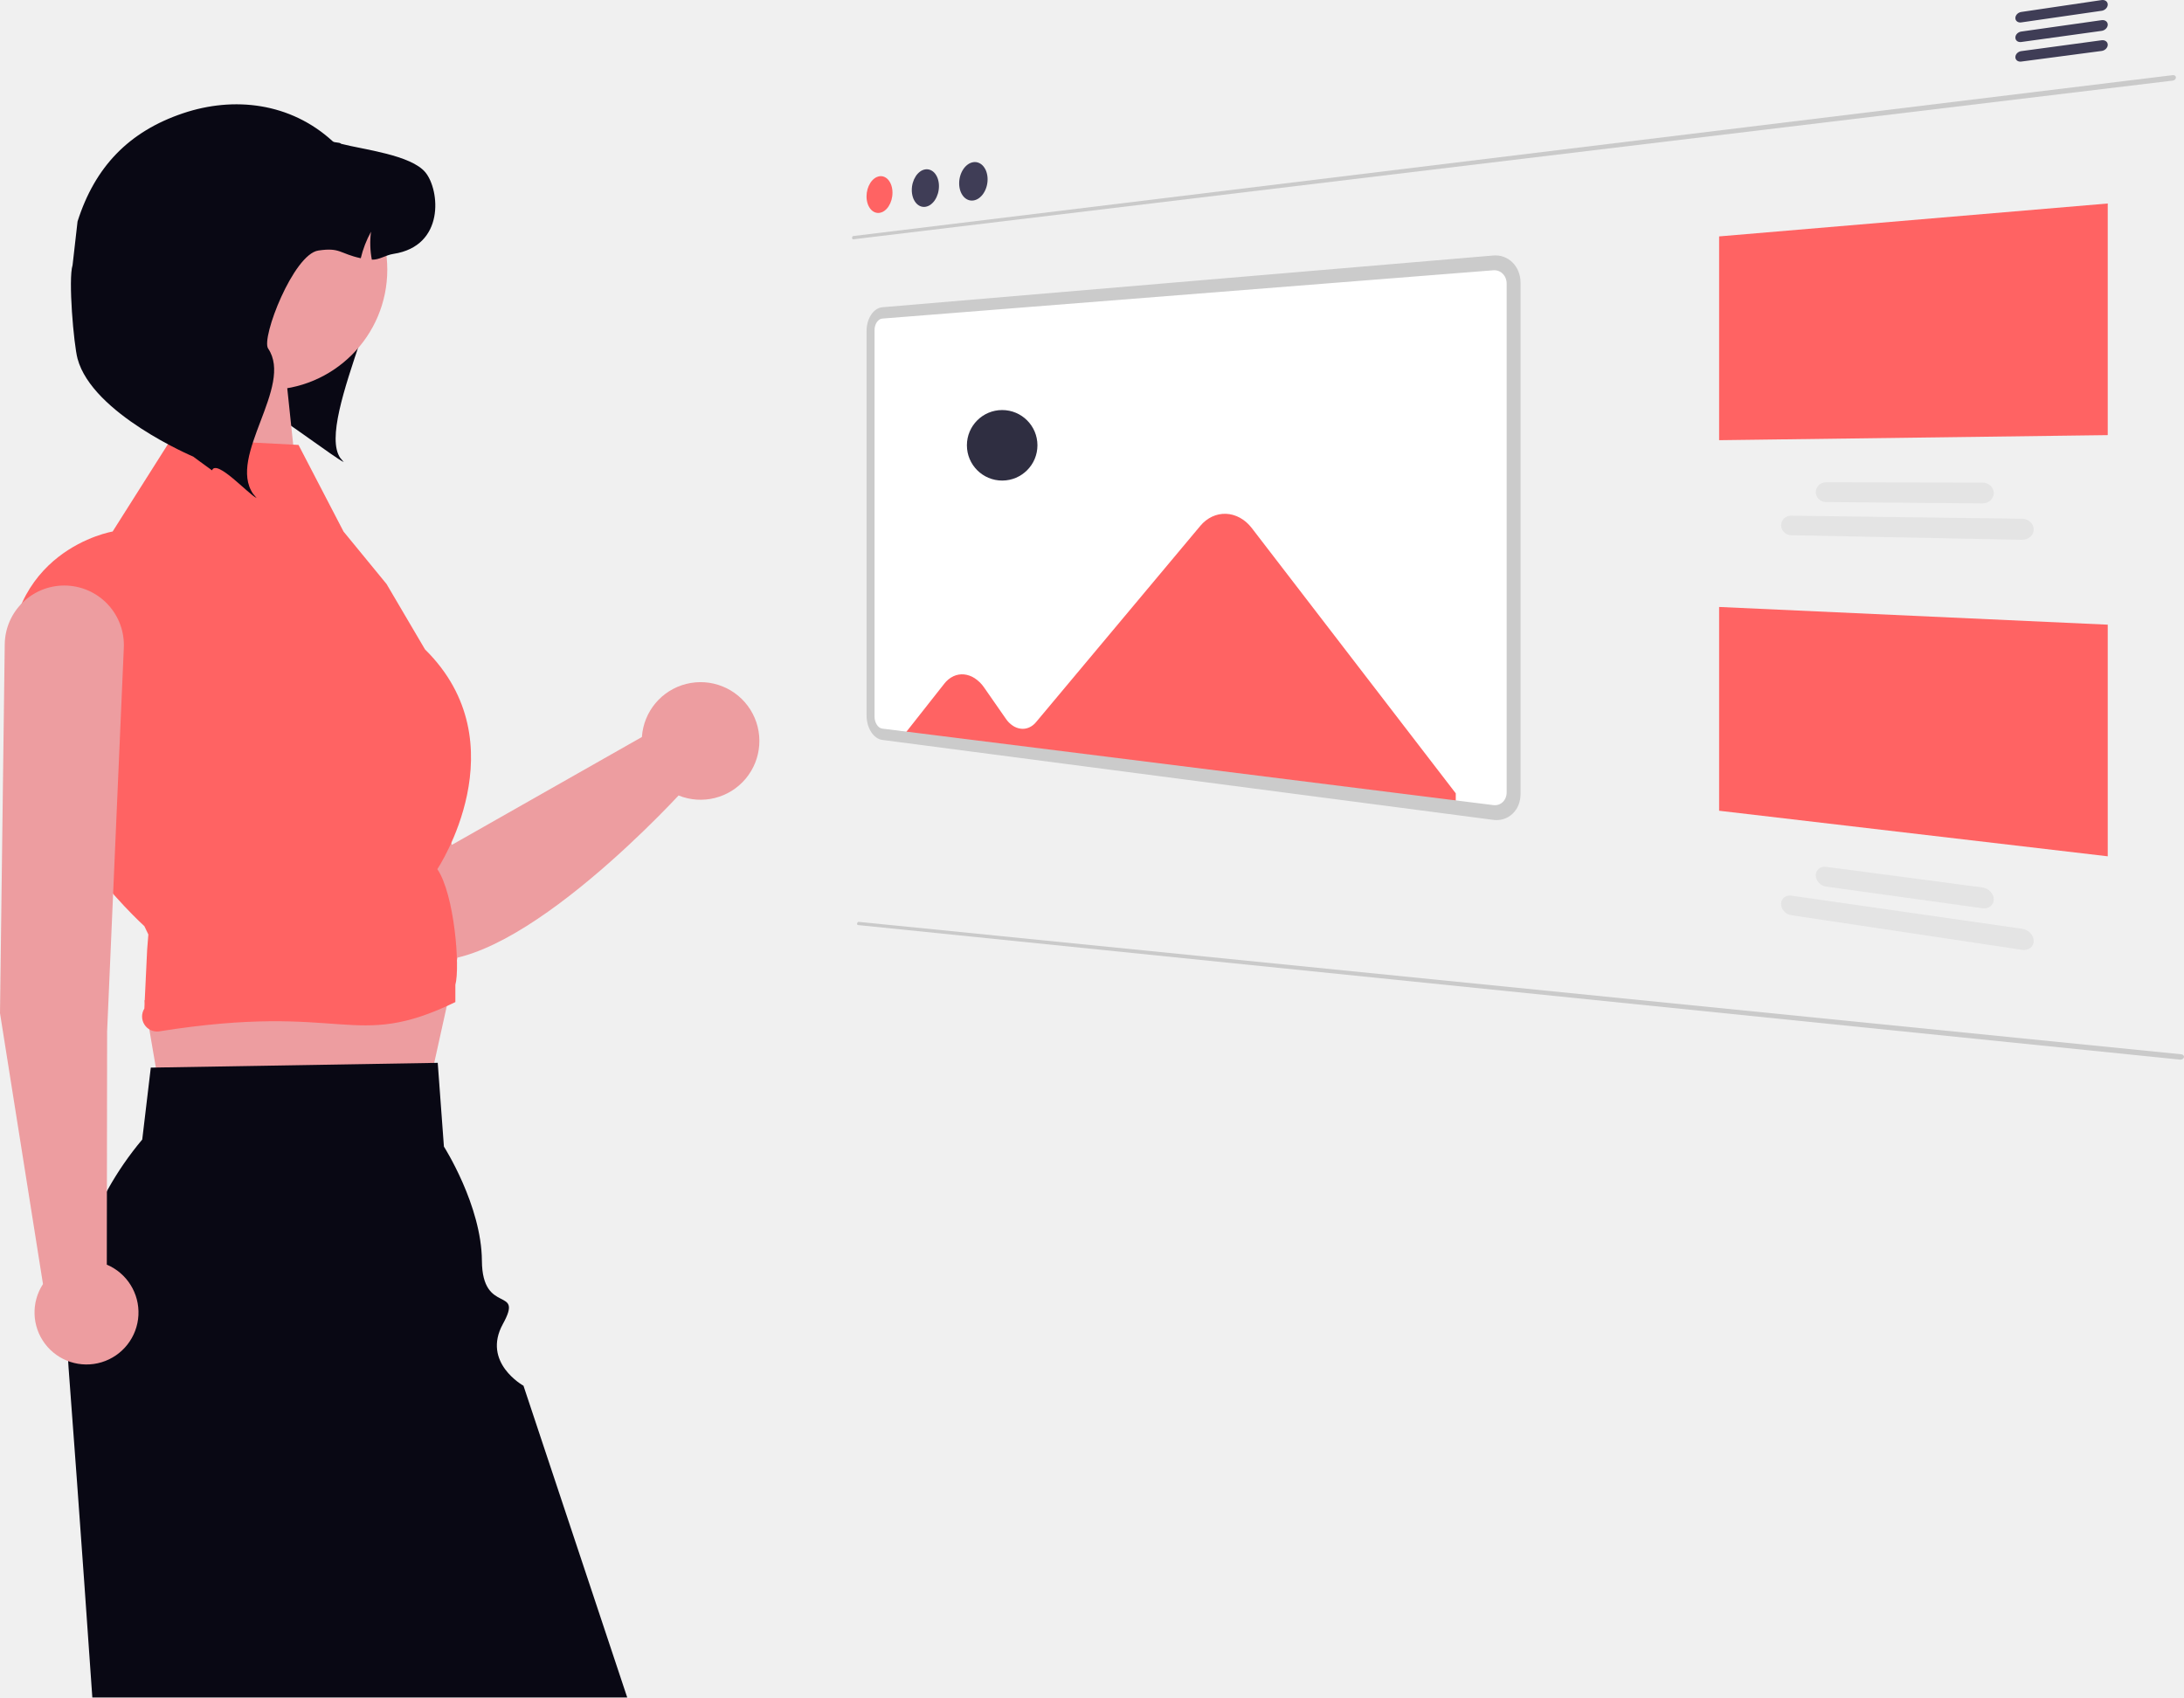
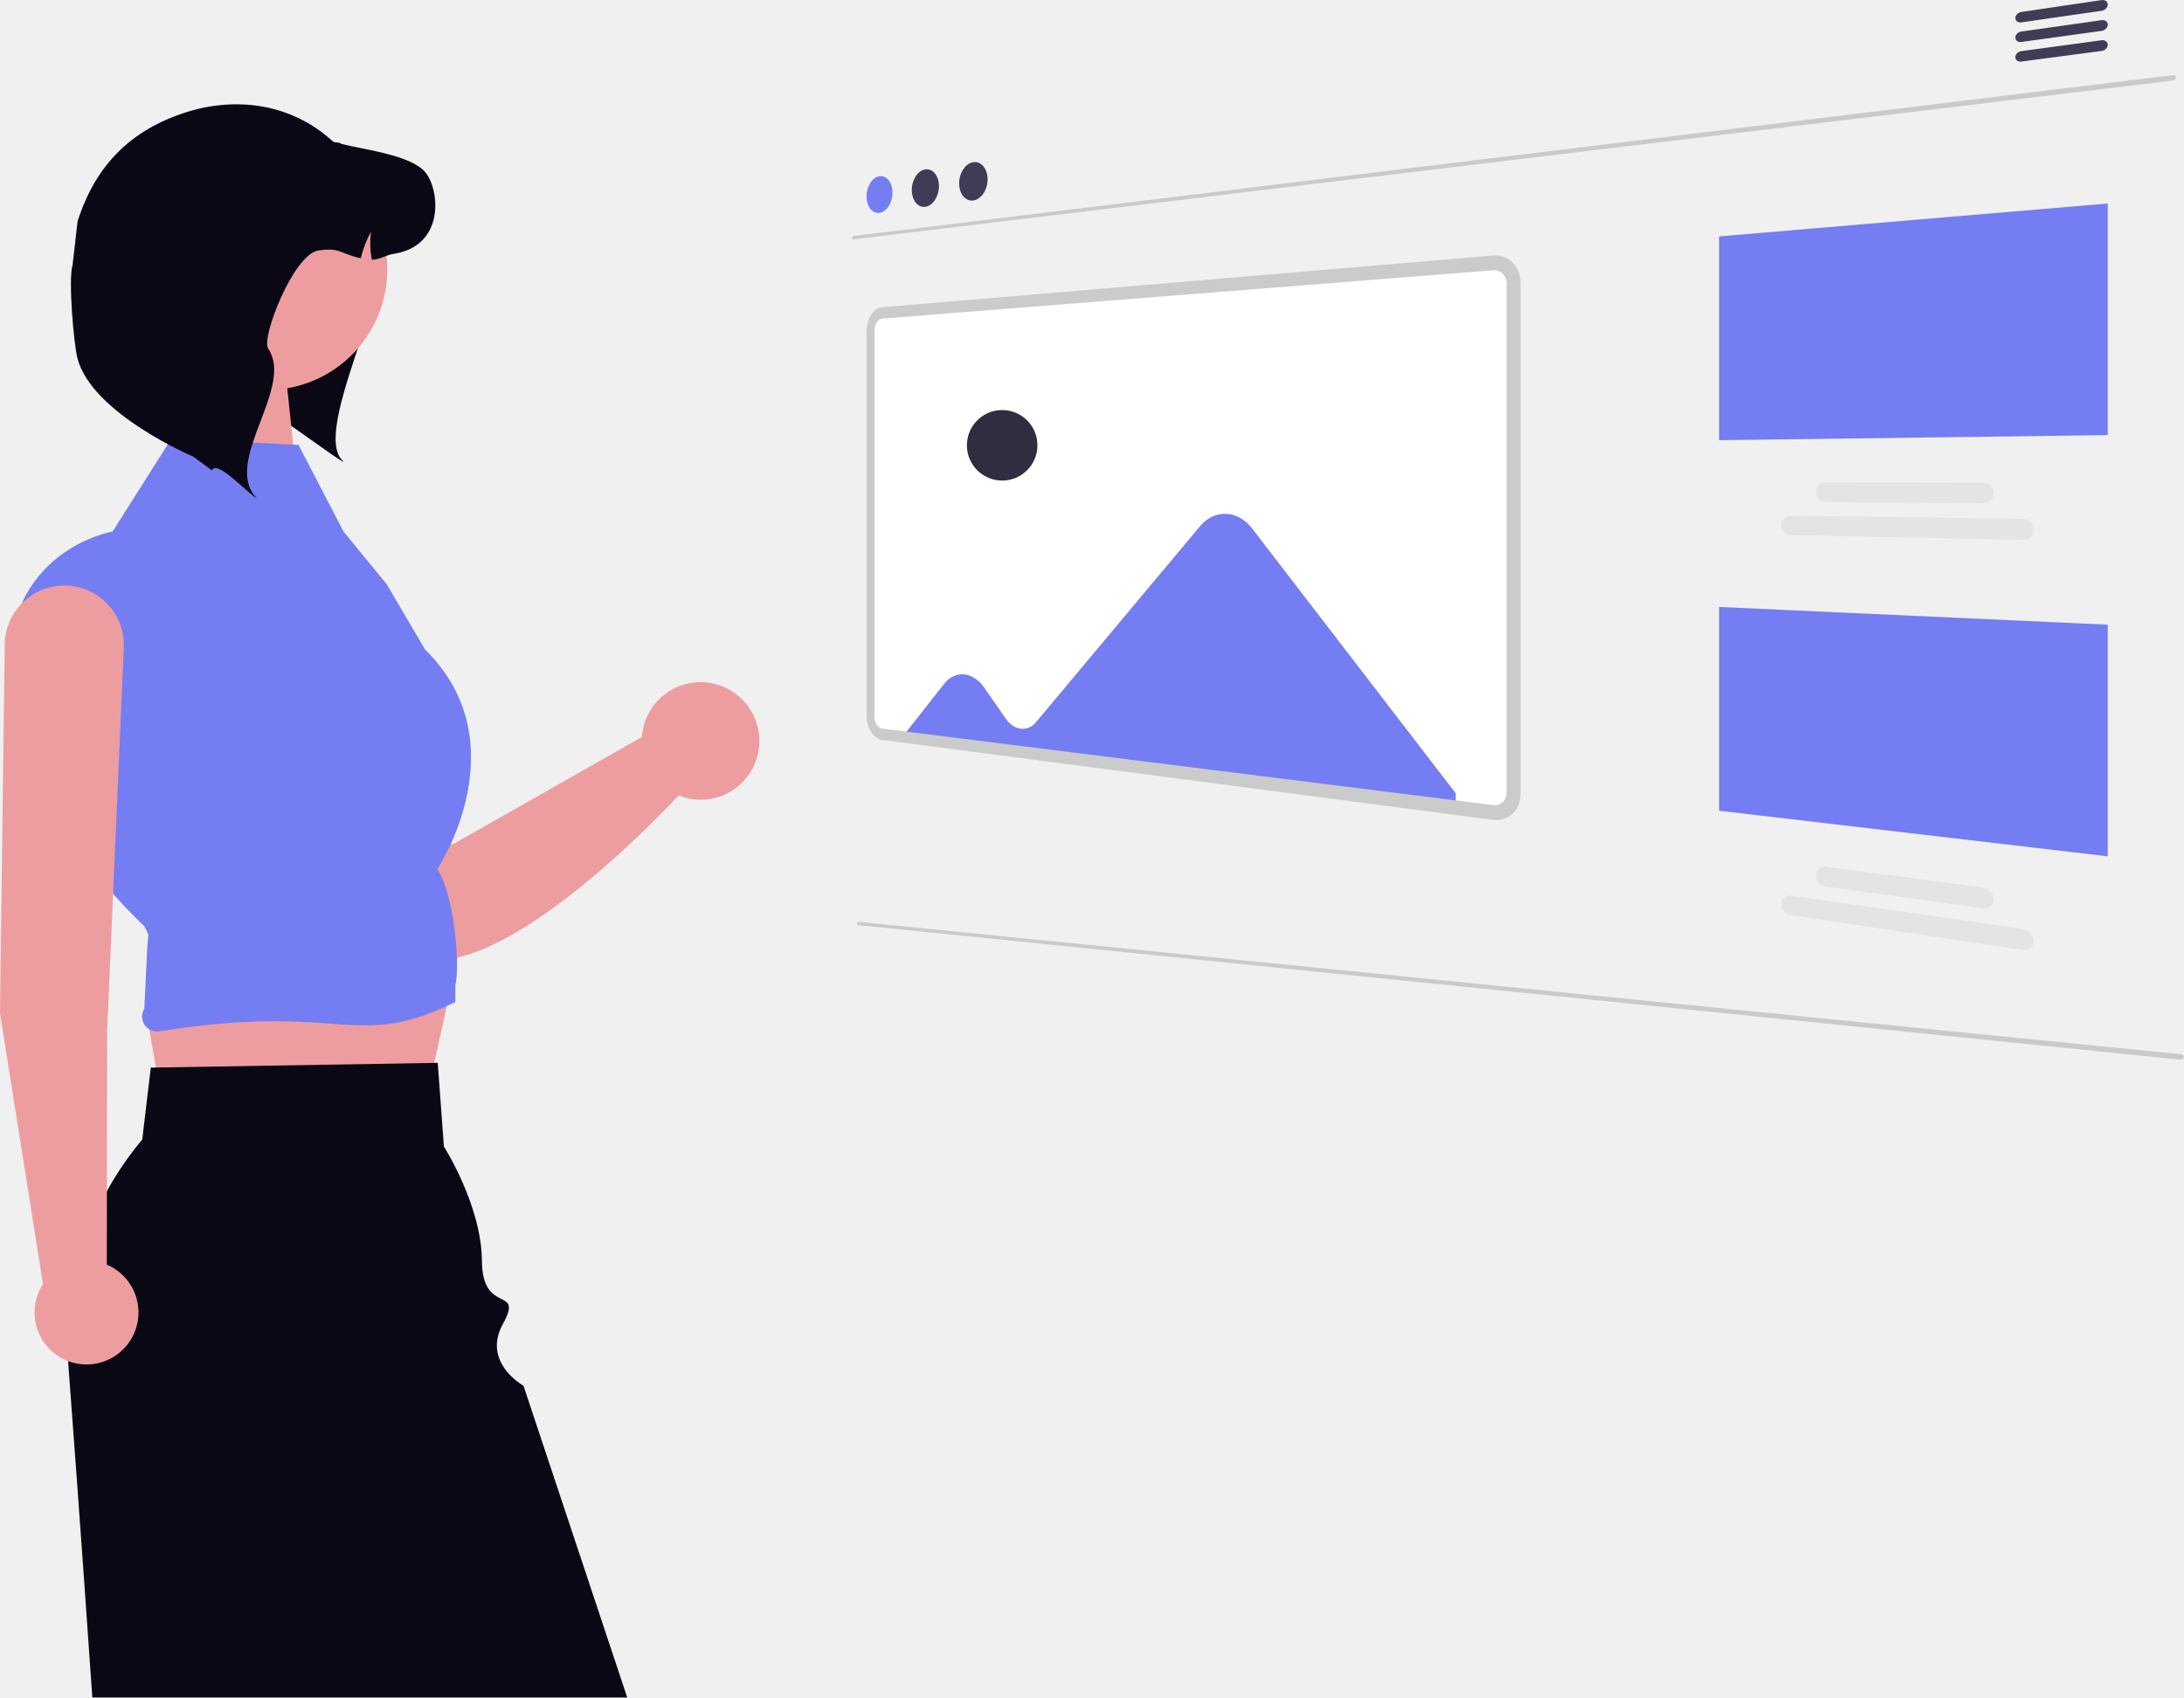
<svg xmlns="http://www.w3.org/2000/svg" width="800.321" height="622.137" viewBox="0 0 800.321 622.137" role="img" artist="Katerina Limpitsouni" source="https://undraw.co/">
  <g transform="translate(-821.753 -211.925)">
    <g transform="translate(821.753 250.156)">
      <path d="M354.039,190.979c.864,2.014,27.513,1.8,28.734,3.592,9.41,13.846-24.512,72.758-15.1,86.622l1.311,1.562c-3.07-1.415-20.331-14.554-29.721-20.185a58.9,58.9,0,0,0-13.014-10.713Z" transform="translate(-243.015 -151.626)" fill="#090814" />
      <path d="M191.017,311.21a22.071,22.071,0,0,1,33.438,13.056l40.5,105.519,69.61-39.519A21.551,21.551,0,1,1,348.007,411.7c-14.659,15.646-78.212,79.793-104.523,54.729-22.115-21.067-54.03-102.716-61.713-130.911a22.074,22.074,0,0,1,9.245-24.307Z" transform="translate(-99.344 -158.38)" fill="#ed9da0" />
      <path d="M34.528.994,0,0V49.931H39.688Z" transform="translate(70.066 96.724)" fill="#ed9da0" />
      <path d="M232.158,349.883l-12.78,57.762L125.929,416.1,117.341,365.8Z" transform="translate(-64.443 -37.413)" fill="#ed9da0" />
      <path d="M232.564,631.391c.043.828.094,1.648.154,2.476.9,11.968,1.921,25.772,3.031,40.9,1.75,24.005,3.7,51.339,5.677,79.937h196.01L399.42,640.443s-15.349-8.451-7.535-22.647-7.562-2.883-7.7-23.158-13.921-41.844-13.921-41.844L368,522.1l-1.289.026-102,1.7-1.861.034-3.133,26.353A116.508,116.508,0,0,0,232.564,631.391Z" transform="translate(-207.593 -170.797)" fill="#090814" />
-       <path d="M399.235,281.569l-46.514-2.4-21.6,34.138s-40.649,6.8-37.832,54.7,49.458,89.933,49.458,89.933L344.212,461l-.444,5.555-1.025,21.595h0a5.5,5.5,0,0,0,5.216,8.385c68.739-10.945,71.048,7.477,108.75-10.76v-6.317c1.784-6.5-.32-33.109-6.6-42.414,0,0,30.577-45.938-4.525-80.539L431.5,332.554l-15.764-19.232Z" transform="translate(-289.845 -156.732)" fill="#ff6363" />
+       <path d="M399.235,281.569l-46.514-2.4-21.6,34.138s-40.649,6.8-37.832,54.7,49.458,89.933,49.458,89.933L344.212,461l-.444,5.555-1.025,21.595h0a5.5,5.5,0,0,0,5.216,8.385c68.739-10.945,71.048,7.477,108.75-10.76v-6.317c1.784-6.5-.32-33.109-6.6-42.414,0,0,30.577-45.938-4.525-80.539L431.5,332.554l-15.764-19.232Z" transform="translate(-289.845 -156.732)" fill="#747DF2" />
      <ellipse cx="44.108" cy="44.108" rx="44.108" ry="44.108" transform="translate(53.706 16.468)" fill="#ed9da0" />
      <path d="M351.855,278.317s4.705,3.5,6.9,5.046c1.659-4.266,13.272,8.732,16.342,10.147l-1.311-1.562c-9.41-13.864,14.942-39.383,5.531-53.229-2.64-3.879,9.285-34.534,18.372-35.917,8.081-1.221,7.74,1.113,15.57,2.82a39.183,39.183,0,0,1,3.753-9.716,32.1,32.1,0,0,0,.305,10.236c2.784.108,4.974-1.666,7.938-2.119,18.911-2.891,16.989-23.346,11.727-29.829-5.28-6.465-22.807-8.4-30.889-10.506-.736-.718-2.406-.269-3.143-.952-15.487-14.174-36.2-16.521-54.841-10.239-19.878,6.7-32.272,19.666-38.633,39.655l-1.824,16c-1.637,5.143.422,29.075,1.824,34.288C314.923,262.7,351.855,278.317,351.855,278.317Z" transform="translate(-281.059 -149.207)" fill="#090814" />
      <path d="M422.492,493.136,424.229,357.9a21.831,21.831,0,0,1,21.828-21.486h0a21.831,21.831,0,0,1,21.8,22.989l-6.11,140.427-.116,85.485a19.051,19.051,0,1,1-23.389,7.123Z" transform="translate(-422.492 -160.046)" fill="#ed9da0" />
    </g>
    <g transform="translate(1133.993 211.925)">
      <path d="M782.963,183.6,299.428,241.767a.291.291,0,0,1-.164-.028.376.376,0,0,1-.134-.113.574.574,0,0,1-.09-.18.786.786,0,0,1-.033-.23.871.871,0,0,1,.033-.238.759.759,0,0,1,.092-.2.54.54,0,0,1,.134-.145.352.352,0,0,1,.164-.067L782.963,181.6a1.282,1.282,0,0,1,.455.023,1.037,1.037,0,0,1,.372.17.849.849,0,0,1,.251.288.809.809,0,0,1,.092.377.949.949,0,0,1-.092.4,1.2,1.2,0,0,1-.251.349,1.415,1.415,0,0,1-.372.26A1.446,1.446,0,0,1,782.963,183.6Z" transform="translate(-299.008 -154.058)" fill="#cacaca" />
      <path d="M783.834,740.467,299.318,691.146a.293.293,0,0,1-.154-.063.376.376,0,0,1-.106-.14.574.574,0,0,1-.049-.2.788.788,0,0,1,.019-.231.87.87,0,0,1,.085-.225.757.757,0,0,1,.134-.177.537.537,0,0,1,.162-.112.352.352,0,0,1,.175-.03l484.69,48.538a1.282,1.282,0,0,1,.439.123,1.036,1.036,0,0,1,.326.247.848.848,0,0,1,.182.336.809.809,0,0,1,.007.388.95.95,0,0,1-.178.372,1.2,1.2,0,0,1-.322.286,1.41,1.41,0,0,1-.42.172A1.445,1.445,0,0,1,783.834,740.467Z" transform="translate(-297.168 -352.104)" fill="#cacaca" />
-       <path d="M310.292,227.477a3.3,3.3,0,0,1,1.855.251,4.1,4.1,0,0,1,1.522,1.215,6.178,6.178,0,0,1,1.03,1.993,8.569,8.569,0,0,1,.377,2.575,9.661,9.661,0,0,1-.377,2.68,8.584,8.584,0,0,1-1.03,2.284,6.2,6.2,0,0,1-1.522,1.646,4.061,4.061,0,0,1-1.855.769,3.3,3.3,0,0,1-1.846-.282,4.14,4.14,0,0,1-1.5-1.232,6.225,6.225,0,0,1-1.009-1.982,8.587,8.587,0,0,1-.369-2.544,9.666,9.666,0,0,1,.37-2.649,8.623,8.623,0,0,1,1.008-2.266,6.271,6.271,0,0,1,1.5-1.655,4.11,4.11,0,0,1,1.846-.8Z" transform="translate(-300.269 -162.874)" fill="#ff6363" />
+       <path d="M310.292,227.477a3.3,3.3,0,0,1,1.855.251,4.1,4.1,0,0,1,1.522,1.215,6.178,6.178,0,0,1,1.03,1.993,8.569,8.569,0,0,1,.377,2.575,9.661,9.661,0,0,1-.377,2.68,8.584,8.584,0,0,1-1.03,2.284,6.2,6.2,0,0,1-1.522,1.646,4.061,4.061,0,0,1-1.855.769,3.3,3.3,0,0,1-1.846-.282,4.14,4.14,0,0,1-1.5-1.232,6.225,6.225,0,0,1-1.009-1.982,8.587,8.587,0,0,1-.369-2.544,9.666,9.666,0,0,1,.37-2.649,8.623,8.623,0,0,1,1.008-2.266,6.271,6.271,0,0,1,1.5-1.655,4.11,4.11,0,0,1,1.846-.8Z" transform="translate(-300.269 -162.874)" fill="#747DF2" />
      <path d="M331.041,224.355a3.517,3.517,0,0,1,1.941.251,4.252,4.252,0,0,1,1.6,1.235,6.246,6.246,0,0,1,1.078,2.035,8.573,8.573,0,0,1,.394,2.633,9.687,9.687,0,0,1-.4,2.743,8.717,8.717,0,0,1-1.076,2.336,6.431,6.431,0,0,1-1.593,1.688,4.315,4.315,0,0,1-1.941.8,3.517,3.517,0,0,1-1.931-.283,4.294,4.294,0,0,1-1.57-1.256,6.291,6.291,0,0,1-1.057-2.024,8.588,8.588,0,0,1-.386-2.6,9.688,9.688,0,0,1,.386-2.708,8.753,8.753,0,0,1,1.055-2.324,6.5,6.5,0,0,1,1.57-1.7,4.365,4.365,0,0,1,1.931-.828Z" transform="translate(-304.216 -162.273)" fill="#3f3d56" />
      <path d="M352.759,221.083a3.76,3.76,0,0,1,2.034.248,4.421,4.421,0,0,1,1.669,1.262,6.319,6.319,0,0,1,1.131,2.079,8.577,8.577,0,0,1,.415,2.692,9.712,9.712,0,0,1-.415,2.807,8.861,8.861,0,0,1-1.131,2.4,6.68,6.68,0,0,1-1.669,1.733,4.593,4.593,0,0,1-2.034.82,3.756,3.756,0,0,1-2.023-.283,4.459,4.459,0,0,1-1.645-1.279,6.365,6.365,0,0,1-1.1-2.069,8.593,8.593,0,0,1-.4-2.656,9.721,9.721,0,0,1,.4-2.777,8.893,8.893,0,0,1,1.1-2.379,6.748,6.748,0,0,1,1.646-1.743A4.648,4.648,0,0,1,352.759,221.083Z" transform="translate(-308.347 -161.643)" fill="#3f3d56" />
      <path d="M858.376,151.459l-29.484,4.263a2.223,2.223,0,0,1-.828-.031,1.8,1.8,0,0,1-.676-.314,1.555,1.555,0,0,1-.455-.541,1.584,1.584,0,0,1-.167-.717,1.908,1.908,0,0,1,.167-.768,2.355,2.355,0,0,1,.455-.674,2.643,2.643,0,0,1,.676-.509,2.586,2.586,0,0,1,.828-.273l29.483-4.361a2.4,2.4,0,0,1,.872.025,1.915,1.915,0,0,1,.713.314,1.57,1.57,0,0,1,.657,1.3,1.922,1.922,0,0,1-.176.791,2.429,2.429,0,0,1-.48.7,2.806,2.806,0,0,1-1.586.805Z" transform="translate(-400.48 -147.505)" fill="#3f3d56" />
      <path d="M858.376,160.572l-29.483,4.082a2.224,2.224,0,0,1-.828-.036,1.818,1.818,0,0,1-.676-.314,1.571,1.571,0,0,1-.455-.544,1.593,1.593,0,0,1-.167-.726,1.9,1.9,0,0,1,.167-.767,2.334,2.334,0,0,1,.455-.671,2.618,2.618,0,0,1,.676-.5,2.576,2.576,0,0,1,.828-.268l29.483-4.18a2.4,2.4,0,0,1,.872.031,1.929,1.929,0,0,1,.713.32,1.612,1.612,0,0,1,.482.557,1.6,1.6,0,0,1,.175.74,1.915,1.915,0,0,1-.177.79,2.4,2.4,0,0,1-.482.691,2.783,2.783,0,0,1-1.586.8Z" transform="translate(-400.48 -149.258)" fill="#3f3d56" />
      <path d="M858.376,169.685l-29.484,3.894a2.226,2.226,0,0,1-.828-.041,1.83,1.83,0,0,1-.676-.32,1.572,1.572,0,0,1-.622-1.266,1.894,1.894,0,0,1,.166-.766,2.315,2.315,0,0,1,.455-.669,2.6,2.6,0,0,1,.676-.5,2.558,2.558,0,0,1,.828-.262l29.483-3.992a2.4,2.4,0,0,1,.872.036,1.942,1.942,0,0,1,.714.325,1.626,1.626,0,0,1,.482.56,1.6,1.6,0,0,1,.175.741,1.906,1.906,0,0,1-.177.789,2.385,2.385,0,0,1-.482.691,2.764,2.764,0,0,1-1.586.785Z" transform="translate(-400.48 -151.01)" fill="#3f3d56" />
-       <path d="M692.359,251.9l142.417-12.062v84.893l-142.417,1.858Z" transform="translate(-374.637 -165.257)" fill="#ff6363" />
+       <path d="M692.359,251.9l142.417-12.062v84.893l-142.417,1.858Z" transform="translate(-374.637 -165.257)" fill="#747DF2" />
      <path d="M808.748,390.339l-84.579-1.681a3.8,3.8,0,0,1-2.6-1.1,3.666,3.666,0,0,1-.787-1.149,3.508,3.508,0,0,1-.288-1.394,3.439,3.439,0,0,1,.288-1.382,3.5,3.5,0,0,1,.787-1.125,3.623,3.623,0,0,1,1.169-.75,3.744,3.744,0,0,1,1.435-.262l84.579,1.114a4.75,4.75,0,0,1,1.676.326,4.46,4.46,0,0,1,1.372.849,3.97,3.97,0,0,1,.927,1.243,3.553,3.553,0,0,1,.341,1.514,3.481,3.481,0,0,1-.341,1.5,3.787,3.787,0,0,1-.927,1.215,4.269,4.269,0,0,1-1.372.8,4.669,4.669,0,0,1-1.676.271Z" transform="translate(-380.046 -192.495)" fill="#e4e4e4" />
      <path d="M797.24,374.081l-57.259-.481a3.921,3.921,0,0,1-1.47-.3,3.825,3.825,0,0,1-1.2-.784,3.652,3.652,0,0,1-.806-1.154,3.5,3.5,0,0,1,0-2.811,3.6,3.6,0,0,1,.806-1.146,3.77,3.77,0,0,1,1.2-.772,3.9,3.9,0,0,1,1.47-.282l57.26.1a4.552,4.552,0,0,1,1.633.3,4.273,4.273,0,0,1,1.337.822,3.852,3.852,0,0,1,.9,1.22,3.511,3.511,0,0,1,0,2.979,3.8,3.8,0,0,1-.9,1.21,4.218,4.218,0,0,1-1.338.809,4.529,4.529,0,0,1-1.633.286Z" transform="translate(-383.069 -189.583)" fill="#e4e4e4" />
-       <path d="M692.359,422.913l142.417,6.493V514.3L692.359,497.6Z" transform="translate(-374.637 -200.458)" fill="#ff6363" />
+       <path d="M692.359,422.913l142.417,6.493V514.3L692.359,497.6Z" transform="translate(-374.637 -200.458)" fill="#747DF2" />
      <path d="M808.748,573.755l-84.579-12.7a4.216,4.216,0,0,1-1.435-.5,4.557,4.557,0,0,1-1.169-.942,4.376,4.376,0,0,1-.787-1.25,3.782,3.782,0,0,1-.288-1.431,3.181,3.181,0,0,1,.288-1.347,2.913,2.913,0,0,1,.787-1.021,3.07,3.07,0,0,1,1.169-.6,3.58,3.58,0,0,1,1.435-.075l84.579,12.134a5.219,5.219,0,0,1,1.676.545,5.341,5.341,0,0,1,1.372,1.027,4.762,4.762,0,0,1,.927,1.366,3.855,3.855,0,0,1,.34,1.559,3.2,3.2,0,0,1-.34,1.459,3.141,3.141,0,0,1-.927,1.094,3.648,3.648,0,0,1-1.372.624,4.5,4.5,0,0,1-1.676.052Z" transform="translate(-380.046 -225.634)" fill="#e4e4e4" />
      <path d="M797.24,556l-57.259-7.942a4.317,4.317,0,0,1-1.47-.488,4.592,4.592,0,0,1-1.2-.942,4.358,4.358,0,0,1-.806-1.256,3.769,3.769,0,0,1-.3-1.446,3.2,3.2,0,0,1,.3-1.365,3,3,0,0,1,.806-1.041,3.191,3.191,0,0,1,1.2-.616,3.713,3.713,0,0,1,1.47-.09l57.259,7.558a4.985,4.985,0,0,1,1.633.516,5.117,5.117,0,0,1,1.338,1,4.623,4.623,0,0,1,.9,1.336,3.817,3.817,0,0,1,.332,1.534,3.22,3.22,0,0,1-.332,1.445,3.152,3.152,0,0,1-.9,1.092,3.589,3.589,0,0,1-1.338.634,4.338,4.338,0,0,1-1.633.074Z" transform="translate(-383.069 -223.12)" fill="#e4e4e4" />
      <path d="M535.608,468.22,311.692,439.552a3.666,3.666,0,0,1-1.68-.695,5.533,5.533,0,0,1-1.367-1.474,7.656,7.656,0,0,1-.919-2.042,8.7,8.7,0,0,1-.337-2.4V291.533a8.541,8.541,0,0,1,.337-2.387,7.267,7.267,0,0,1,.919-2,5.168,5.168,0,0,1,1.366-1.412,3.5,3.5,0,0,1,1.68-.617l223.917-18.334a6.587,6.587,0,0,1,5.232,1.915,7.269,7.269,0,0,1,1.6,2.417,8.148,8.148,0,0,1,.59,3.072V461.155a7.94,7.94,0,0,1-.59,3.045,6.824,6.824,0,0,1-1.6,2.344,6.265,6.265,0,0,1-2.359,1.413A6.527,6.527,0,0,1,535.608,468.22Z" transform="translate(-300.619 -170.435)" fill="#fff" />
-       <path d="M450.072,385.841a14.835,14.835,0,0,0-2.021-2.147,13.255,13.255,0,0,0-2.3-1.607,11.962,11.962,0,0,0-2.5-1.029,11.125,11.125,0,0,0-2.623-.416,10.85,10.85,0,0,0-2.616.22,11.173,11.173,0,0,0-2.481.832,12.02,12.02,0,0,0-2.277,1.4,13.31,13.31,0,0,0-2,1.94l-60.25,72a6.841,6.841,0,0,1-2.6,1.961,5.841,5.841,0,0,1-2.935.412,6.794,6.794,0,0,1-2.915-1.08,9.365,9.365,0,0,1-2.549-2.518l-7.981-11.474a12.48,12.48,0,0,0-3.464-3.43,8.754,8.754,0,0,0-3.9-1.4,7.537,7.537,0,0,0-3.864.653,9.155,9.155,0,0,0-3.364,2.718L322.993,461.2l201.85,25.484V483.1Z" transform="translate(-303.619 -192.329)" fill="#ff6363" />
+       <path d="M450.072,385.841a14.835,14.835,0,0,0-2.021-2.147,13.255,13.255,0,0,0-2.3-1.607,11.962,11.962,0,0,0-2.5-1.029,11.125,11.125,0,0,0-2.623-.416,10.85,10.85,0,0,0-2.616.22,11.173,11.173,0,0,0-2.481.832,12.02,12.02,0,0,0-2.277,1.4,13.31,13.31,0,0,0-2,1.94l-60.25,72a6.841,6.841,0,0,1-2.6,1.961,5.841,5.841,0,0,1-2.935.412,6.794,6.794,0,0,1-2.915-1.08,9.365,9.365,0,0,1-2.549-2.518l-7.981-11.474a12.48,12.48,0,0,0-3.464-3.43,8.754,8.754,0,0,0-3.9-1.4,7.537,7.537,0,0,0-3.864.653,9.155,9.155,0,0,0-3.364,2.718L322.993,461.2l201.85,25.484V483.1Z" transform="translate(-303.619 -192.329)" fill="#747DF2" />
      <path d="M535.262,470.276l-223.916-29.3a4.922,4.922,0,0,1-2.25-.937,7.427,7.427,0,0,1-1.828-1.979,10.268,10.268,0,0,1-1.227-2.734,11.667,11.667,0,0,1-.451-3.21V290.992a11.448,11.448,0,0,1,.451-3.189,9.749,9.749,0,0,1,1.227-2.677,6.937,6.937,0,0,1,1.827-1.895,4.7,4.7,0,0,1,2.25-.833l223.916-18.967a8.83,8.83,0,0,1,7.027,2.555,9.74,9.74,0,0,1,2.151,3.243,10.919,10.919,0,0,1,.794,4.128V460.813a10.643,10.643,0,0,1-.794,4.091,9.141,9.141,0,0,1-2.151,3.144,8.4,8.4,0,0,1-3.172,1.889,8.754,8.754,0,0,1-3.855.34ZM311.346,286.548a2.308,2.308,0,0,0-1.109.4,3.4,3.4,0,0,0-.9.931,4.789,4.789,0,0,0-.608,1.319,5.632,5.632,0,0,0-.224,1.576V432.464a5.741,5.741,0,0,0,.223,1.585,5.045,5.045,0,0,0,.608,1.349,3.643,3.643,0,0,0,.9.977,2.415,2.415,0,0,0,1.109.455l223.916,28.034a4.305,4.305,0,0,0,1.894-.178,4.135,4.135,0,0,0,1.552-.935,4.5,4.5,0,0,0,1.05-1.545,5.238,5.238,0,0,0,.387-2V273.731a5.373,5.373,0,0,0-.387-2.022,4.8,4.8,0,0,0-1.05-1.593,4.345,4.345,0,0,0-3.445-1.271Z" transform="translate(-300.273 -169.787)" fill="#cbcbcb" />
      <circle cx="12.924" cy="12.924" r="12.924" transform="translate(42.079 150.283)" fill="#2f2e41" />
    </g>
  </g>
</svg>
